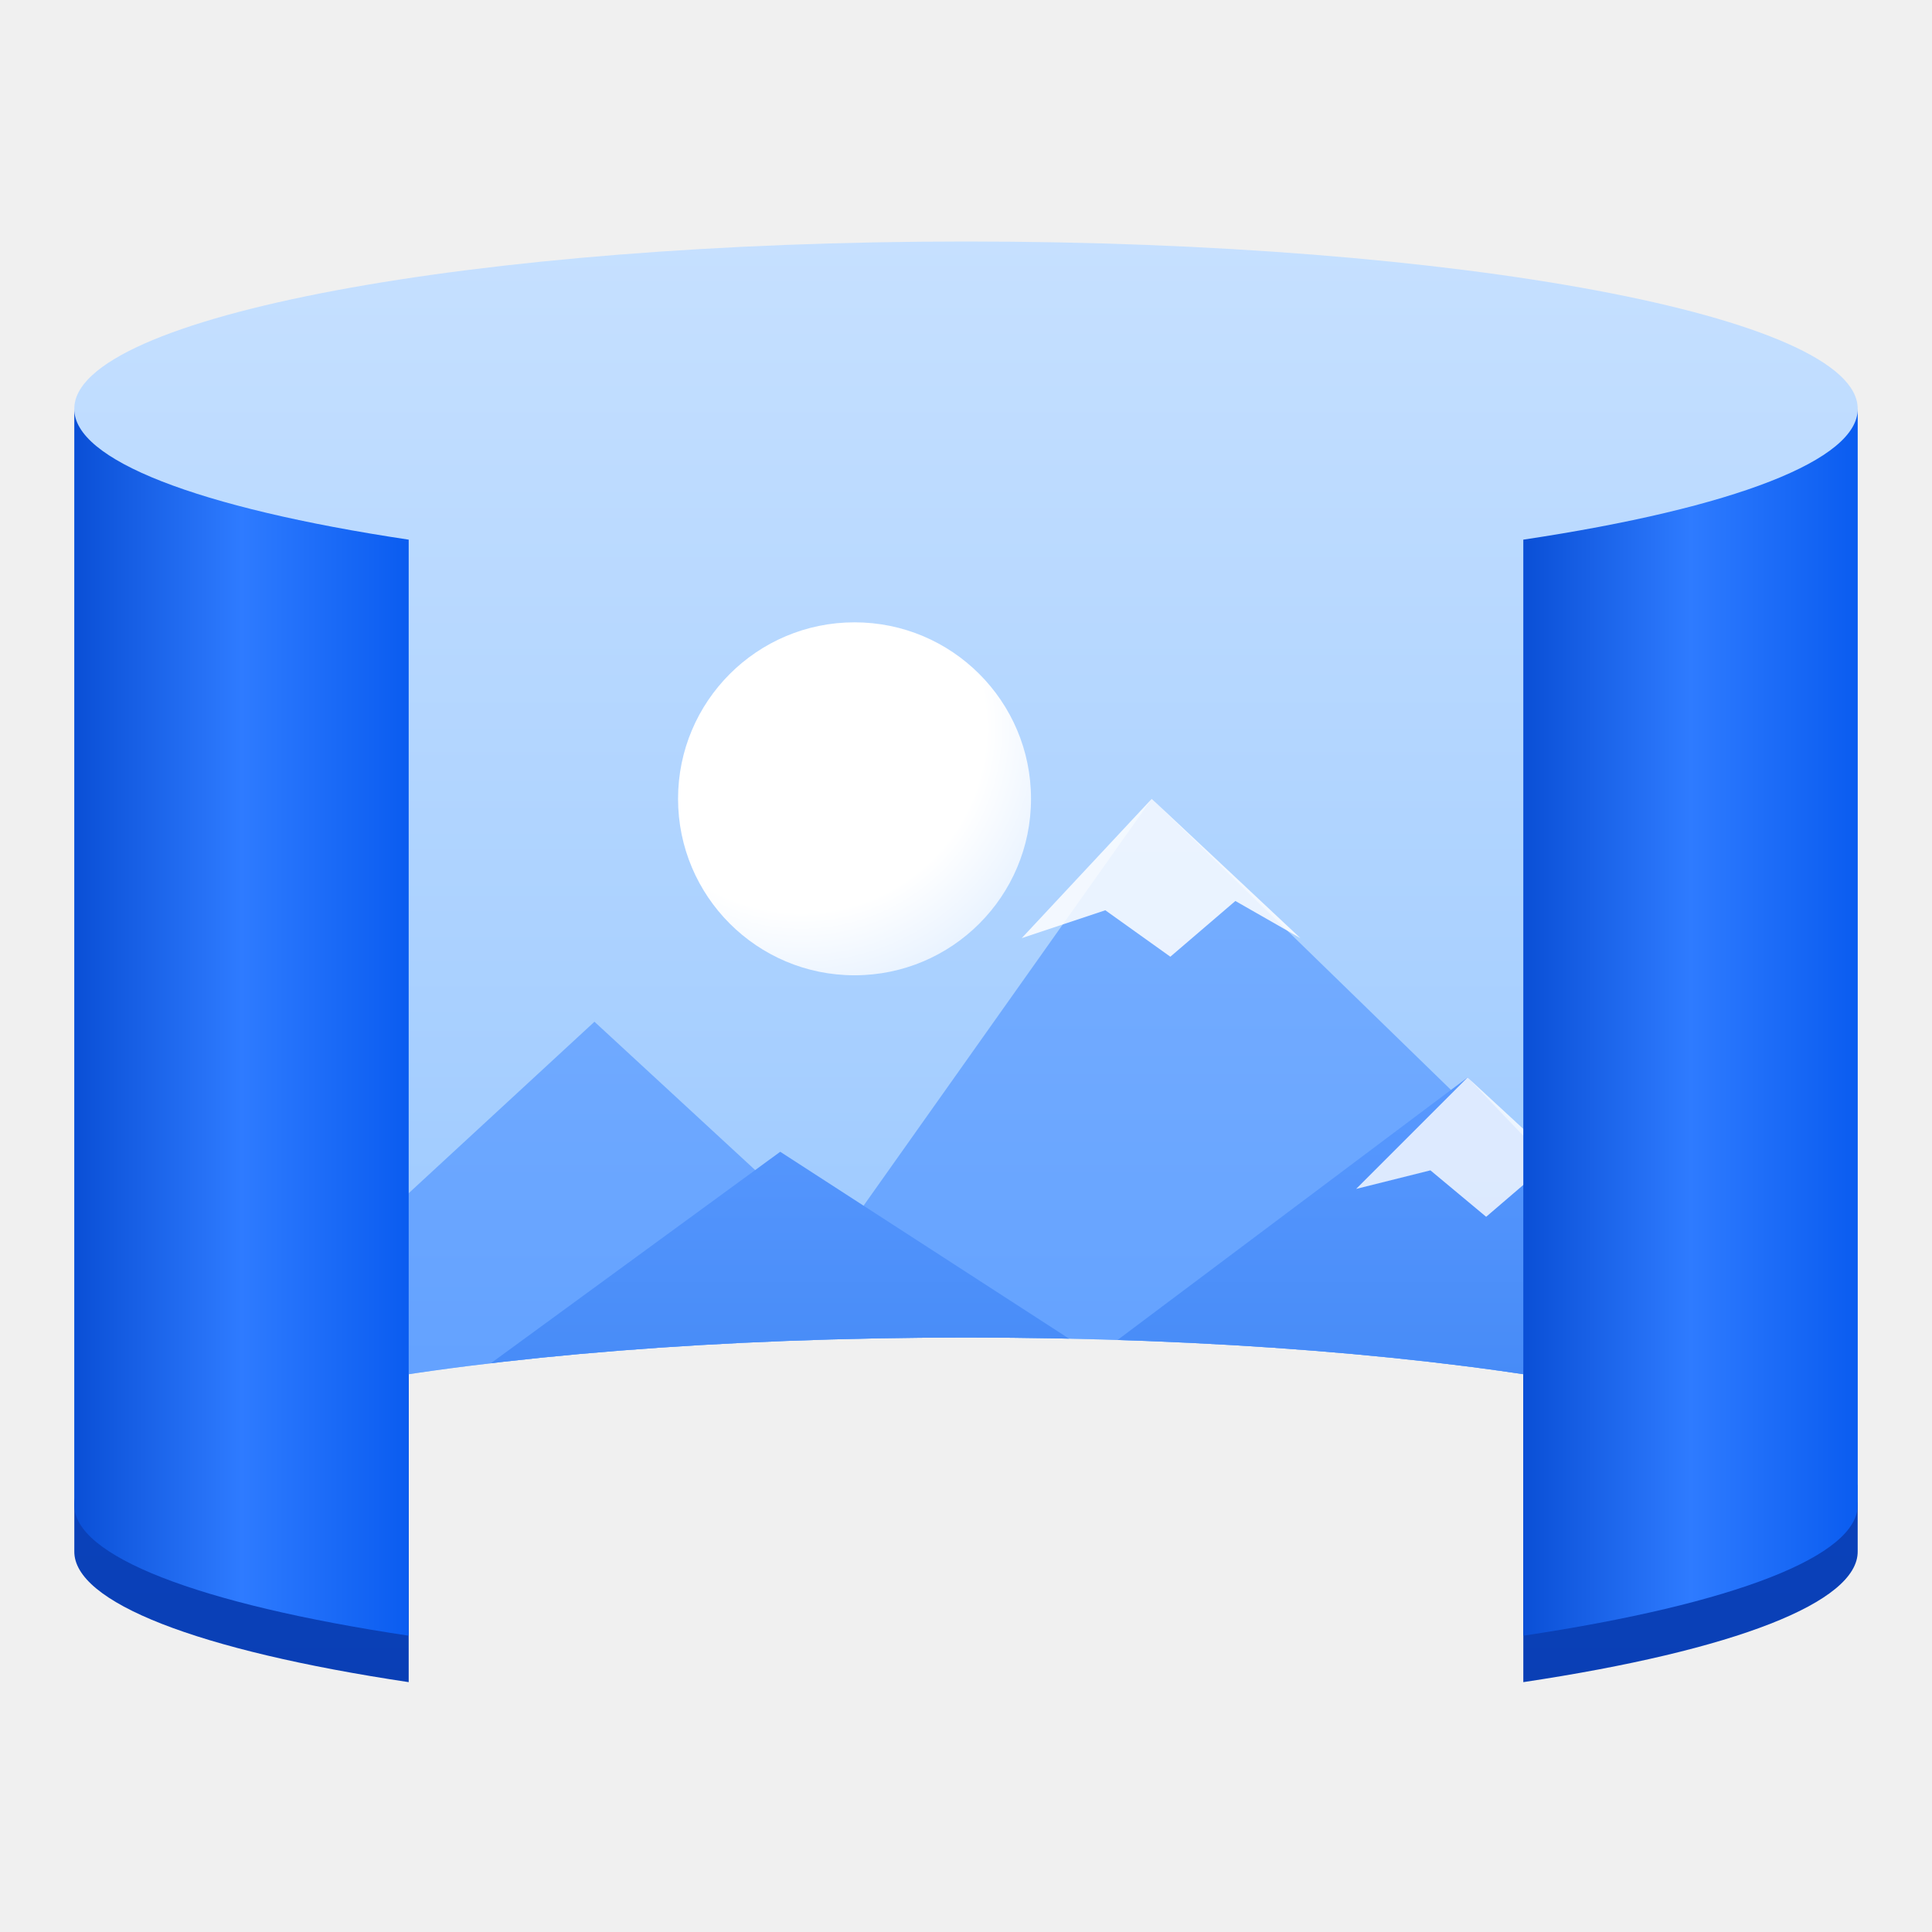
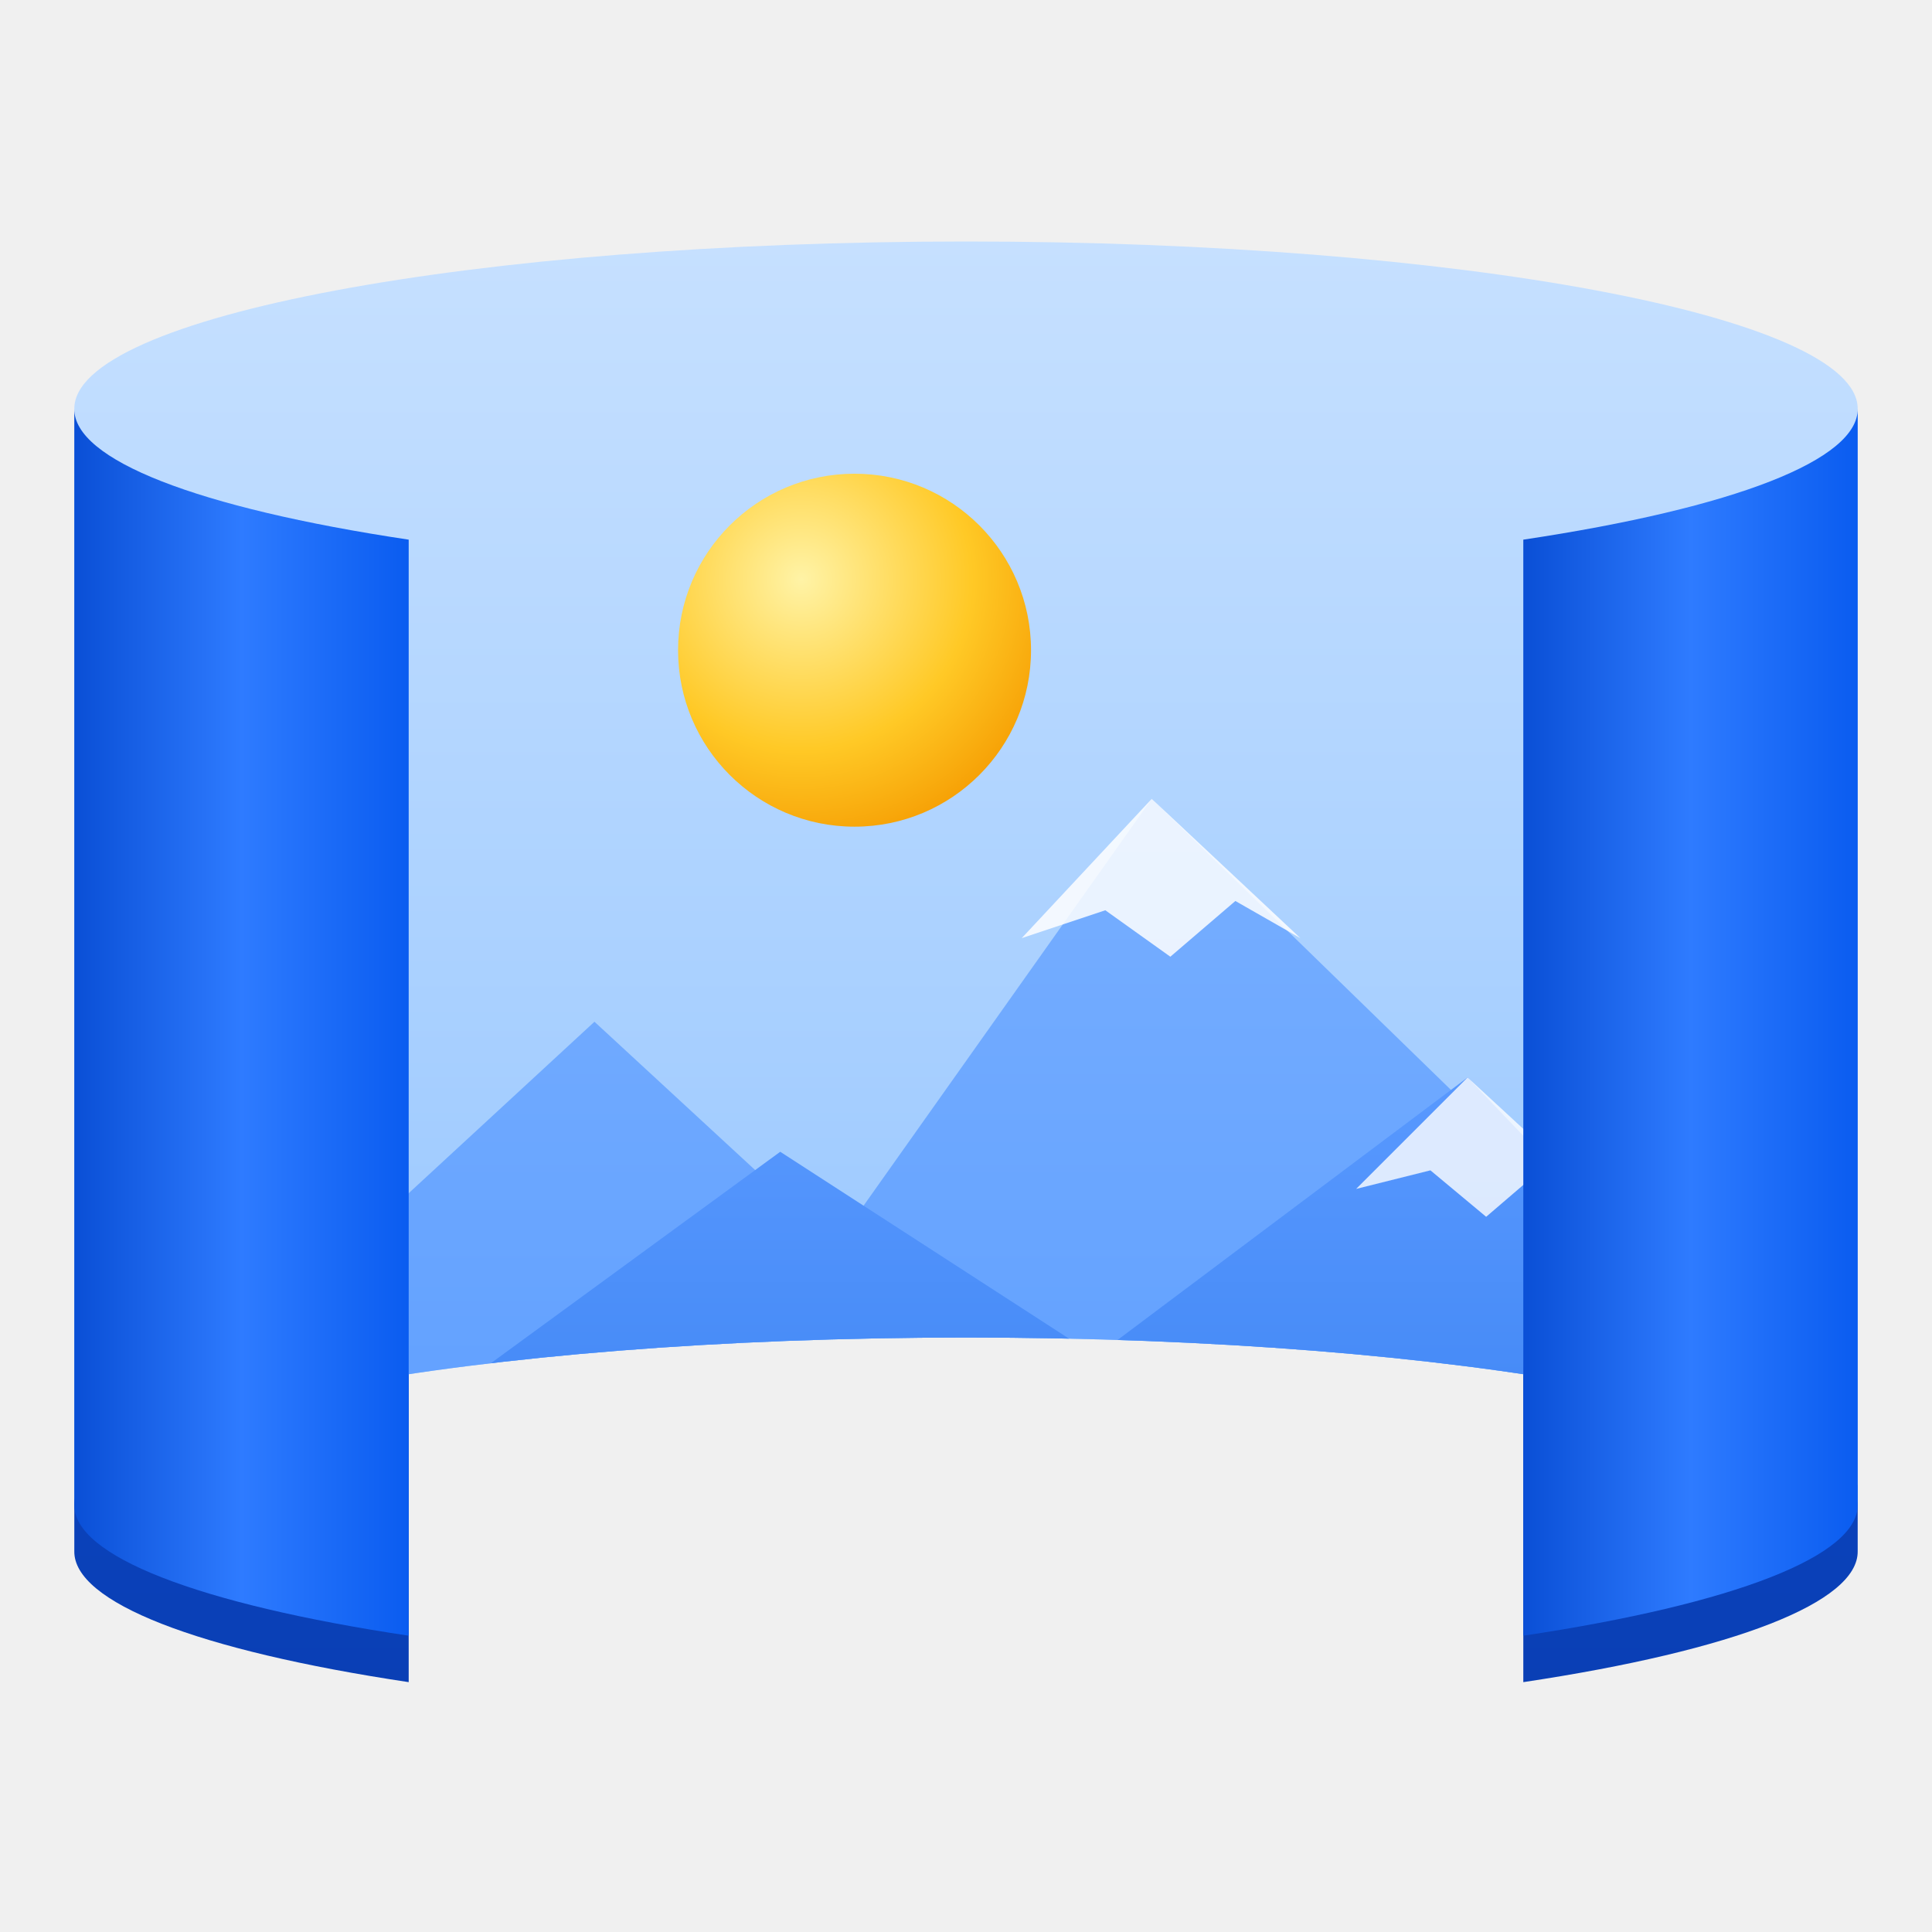
<svg xmlns="http://www.w3.org/2000/svg" viewBox="24 16 208 208" fill="none">
  <defs>
    <linearGradient id="panel" x1="0" y1="0" x2="1" y2="0">
      <stop offset="0" stop-color="#0A4FD6" />
      <stop offset="0.5" stop-color="#2E7BFF" />
      <stop offset="1" stop-color="#0A5CF0" />
    </linearGradient>
    <linearGradient id="panelTebing" x1="0" y1="0" x2="0" y2="1">
      <stop offset="0" stop-color="#0A4FD6" />
      <stop offset="1" stop-color="#0A3FB5" />
    </linearGradient>
    <linearGradient id="langit" gradientUnits="userSpaceOnUse" x1="0" y1="42" x2="0" y2="178">
      <stop offset="0" stop-color="#C6E0FF" />
      <stop offset="0.5" stop-color="#AED3FF" />
      <stop offset="1" stop-color="#95C5FF" />
    </linearGradient>
    <linearGradient id="gunungBelakang" gradientUnits="userSpaceOnUse" x1="0" y1="100" x2="0" y2="178">
      <stop offset="0" stop-color="#78AFFF" />
      <stop offset="1" stop-color="#5F9FFF" />
    </linearGradient>
    <linearGradient id="gunungDepan" gradientUnits="userSpaceOnUse" x1="0" y1="130" x2="0" y2="178">
      <stop offset="0" stop-color="#5A9AFF" />
      <stop offset="1" stop-color="#3F85F4" />
    </linearGradient>
    <radialGradient id="matahari" cx="0.35" cy="0.3" r="0.8">
-       <stop offset="0" stop-color="#FFFFFF" />
-       <stop offset="0.65" stop-color="#FFFFFF" />
-       <stop offset="1" stop-color="#E4F0FF" />
+       <stop offset="0" stop-color="#FFF3A6" />
+       <stop offset="0.6" stop-color="#FFC926" />
+       <stop offset="1" stop-color="#F59A00" />
    </radialGradient>
    <clipPath id="dinding">
      <path d="M32 60 A96 18 0 0 0 224 60 L224 178 A96 18 0 0 0 32 178 Z" />
    </clipPath>
  </defs>
  <path d="M32 60 A96 18 0 0 0 68 74.1 L68 192.1 A96 18 0 0 1 32 178 Z" fill="url(#panelTebing)" transform="translate(0 5)" />
  <path d="M224 60 A96 18 0 0 1 188 74.1 L188 192.1 A96 18 0 0 0 224 178 Z" fill="url(#panelTebing)" transform="translate(0 5)" />
  <path d="M32 60 A96 18 0 0 1 224 60 L224 178 A96 18 0 0 0 32 178 Z" fill="url(#langit)" />
  <g clip-path="url(#dinding)">
-     <circle cx="116" cy="102" r="19" fill="url(#matahari)" />
    <path d="M36 174 L88 126 L114 150 L148 102 L222 174 Z" fill="url(#gunungBelakang)" />
    <path d="M148 102 L134 117 L143 114 L150 119 L157 113 L164 117 Z" fill="#FFFFFF" opacity="0.85" />
    <path d="M56 178 L108 140 L142 162 L182 132 L226 178 Z" fill="url(#gunungDepan)" />
    <path d="M182 132 L170 144 L178 142 L184 147 L191 141 L195 144 Z" fill="#FFFFFF" opacity="0.8" />
  </g>
+   <circle cx="116" cy="86" r="19" fill="url(#matahari)" />
  <path d="M32 60 A96 18 0 0 0 68 74.1 L68 192.1 A96 18 0 0 1 32 178 Z" fill="url(#panel)" />
  <path d="M224 60 A96 18 0 0 1 188 74.1 L188 192.1 A96 18 0 0 0 224 178 Z" fill="url(#panel)" />
</svg>
